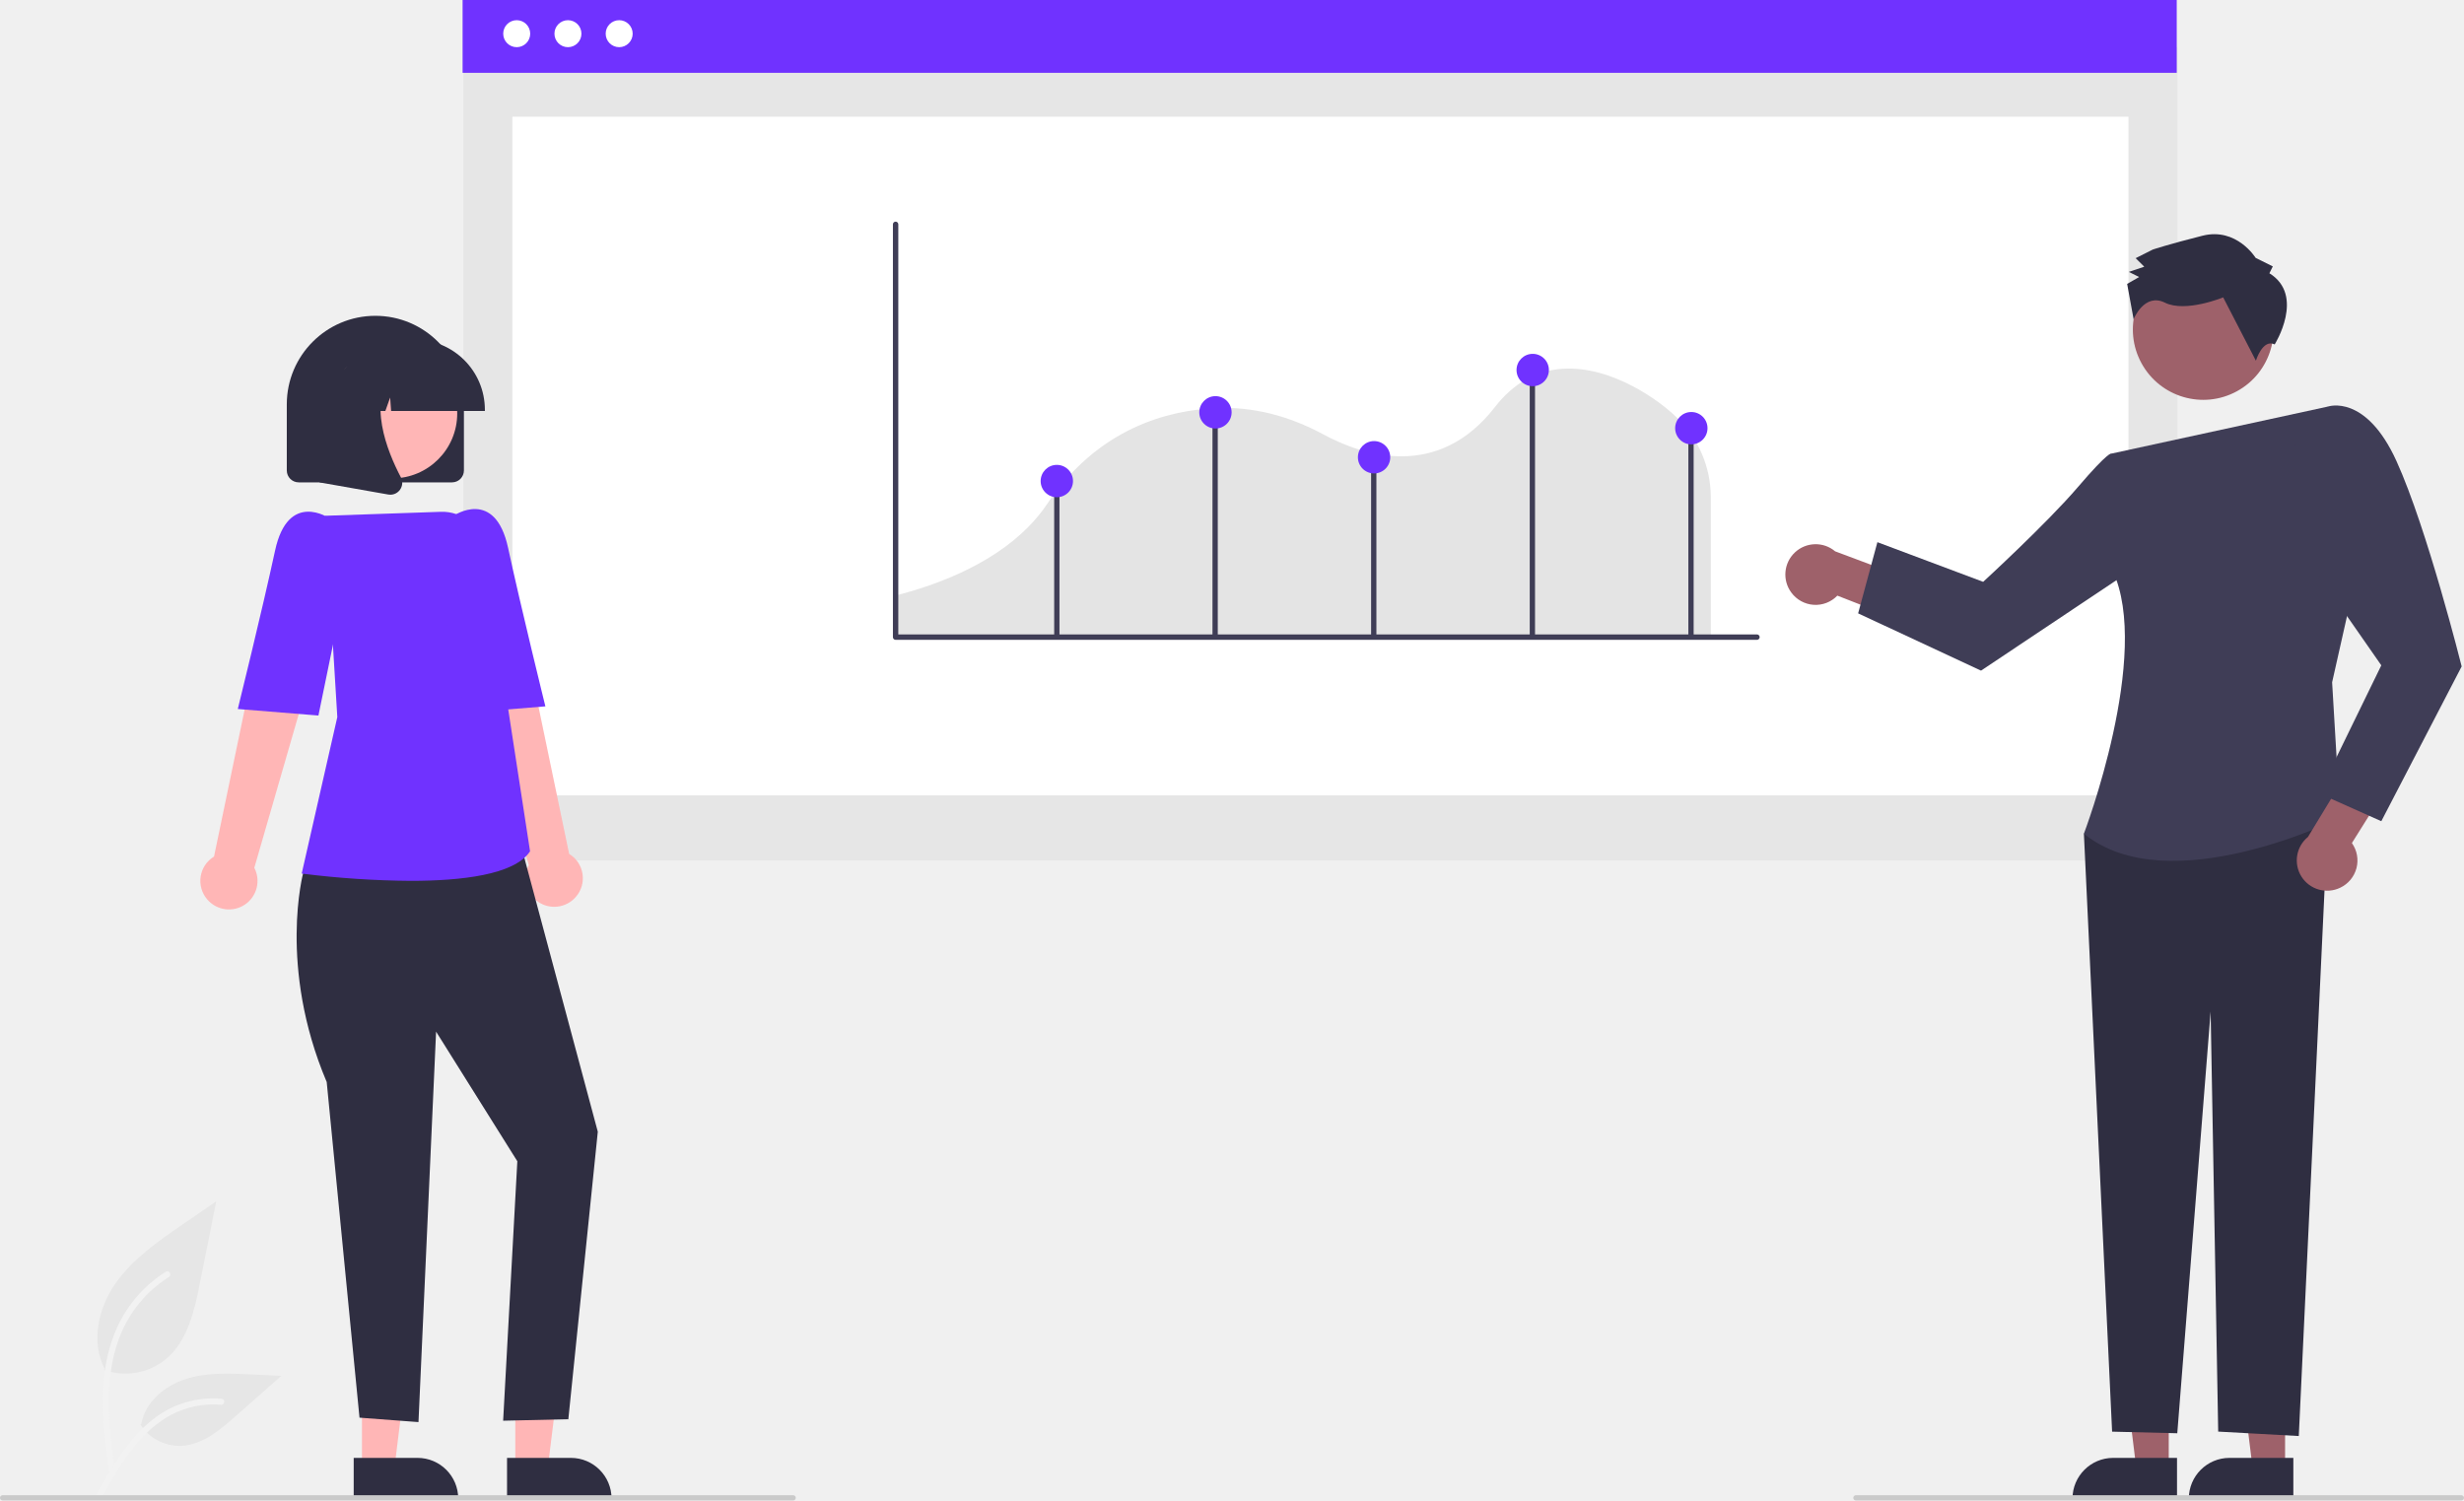
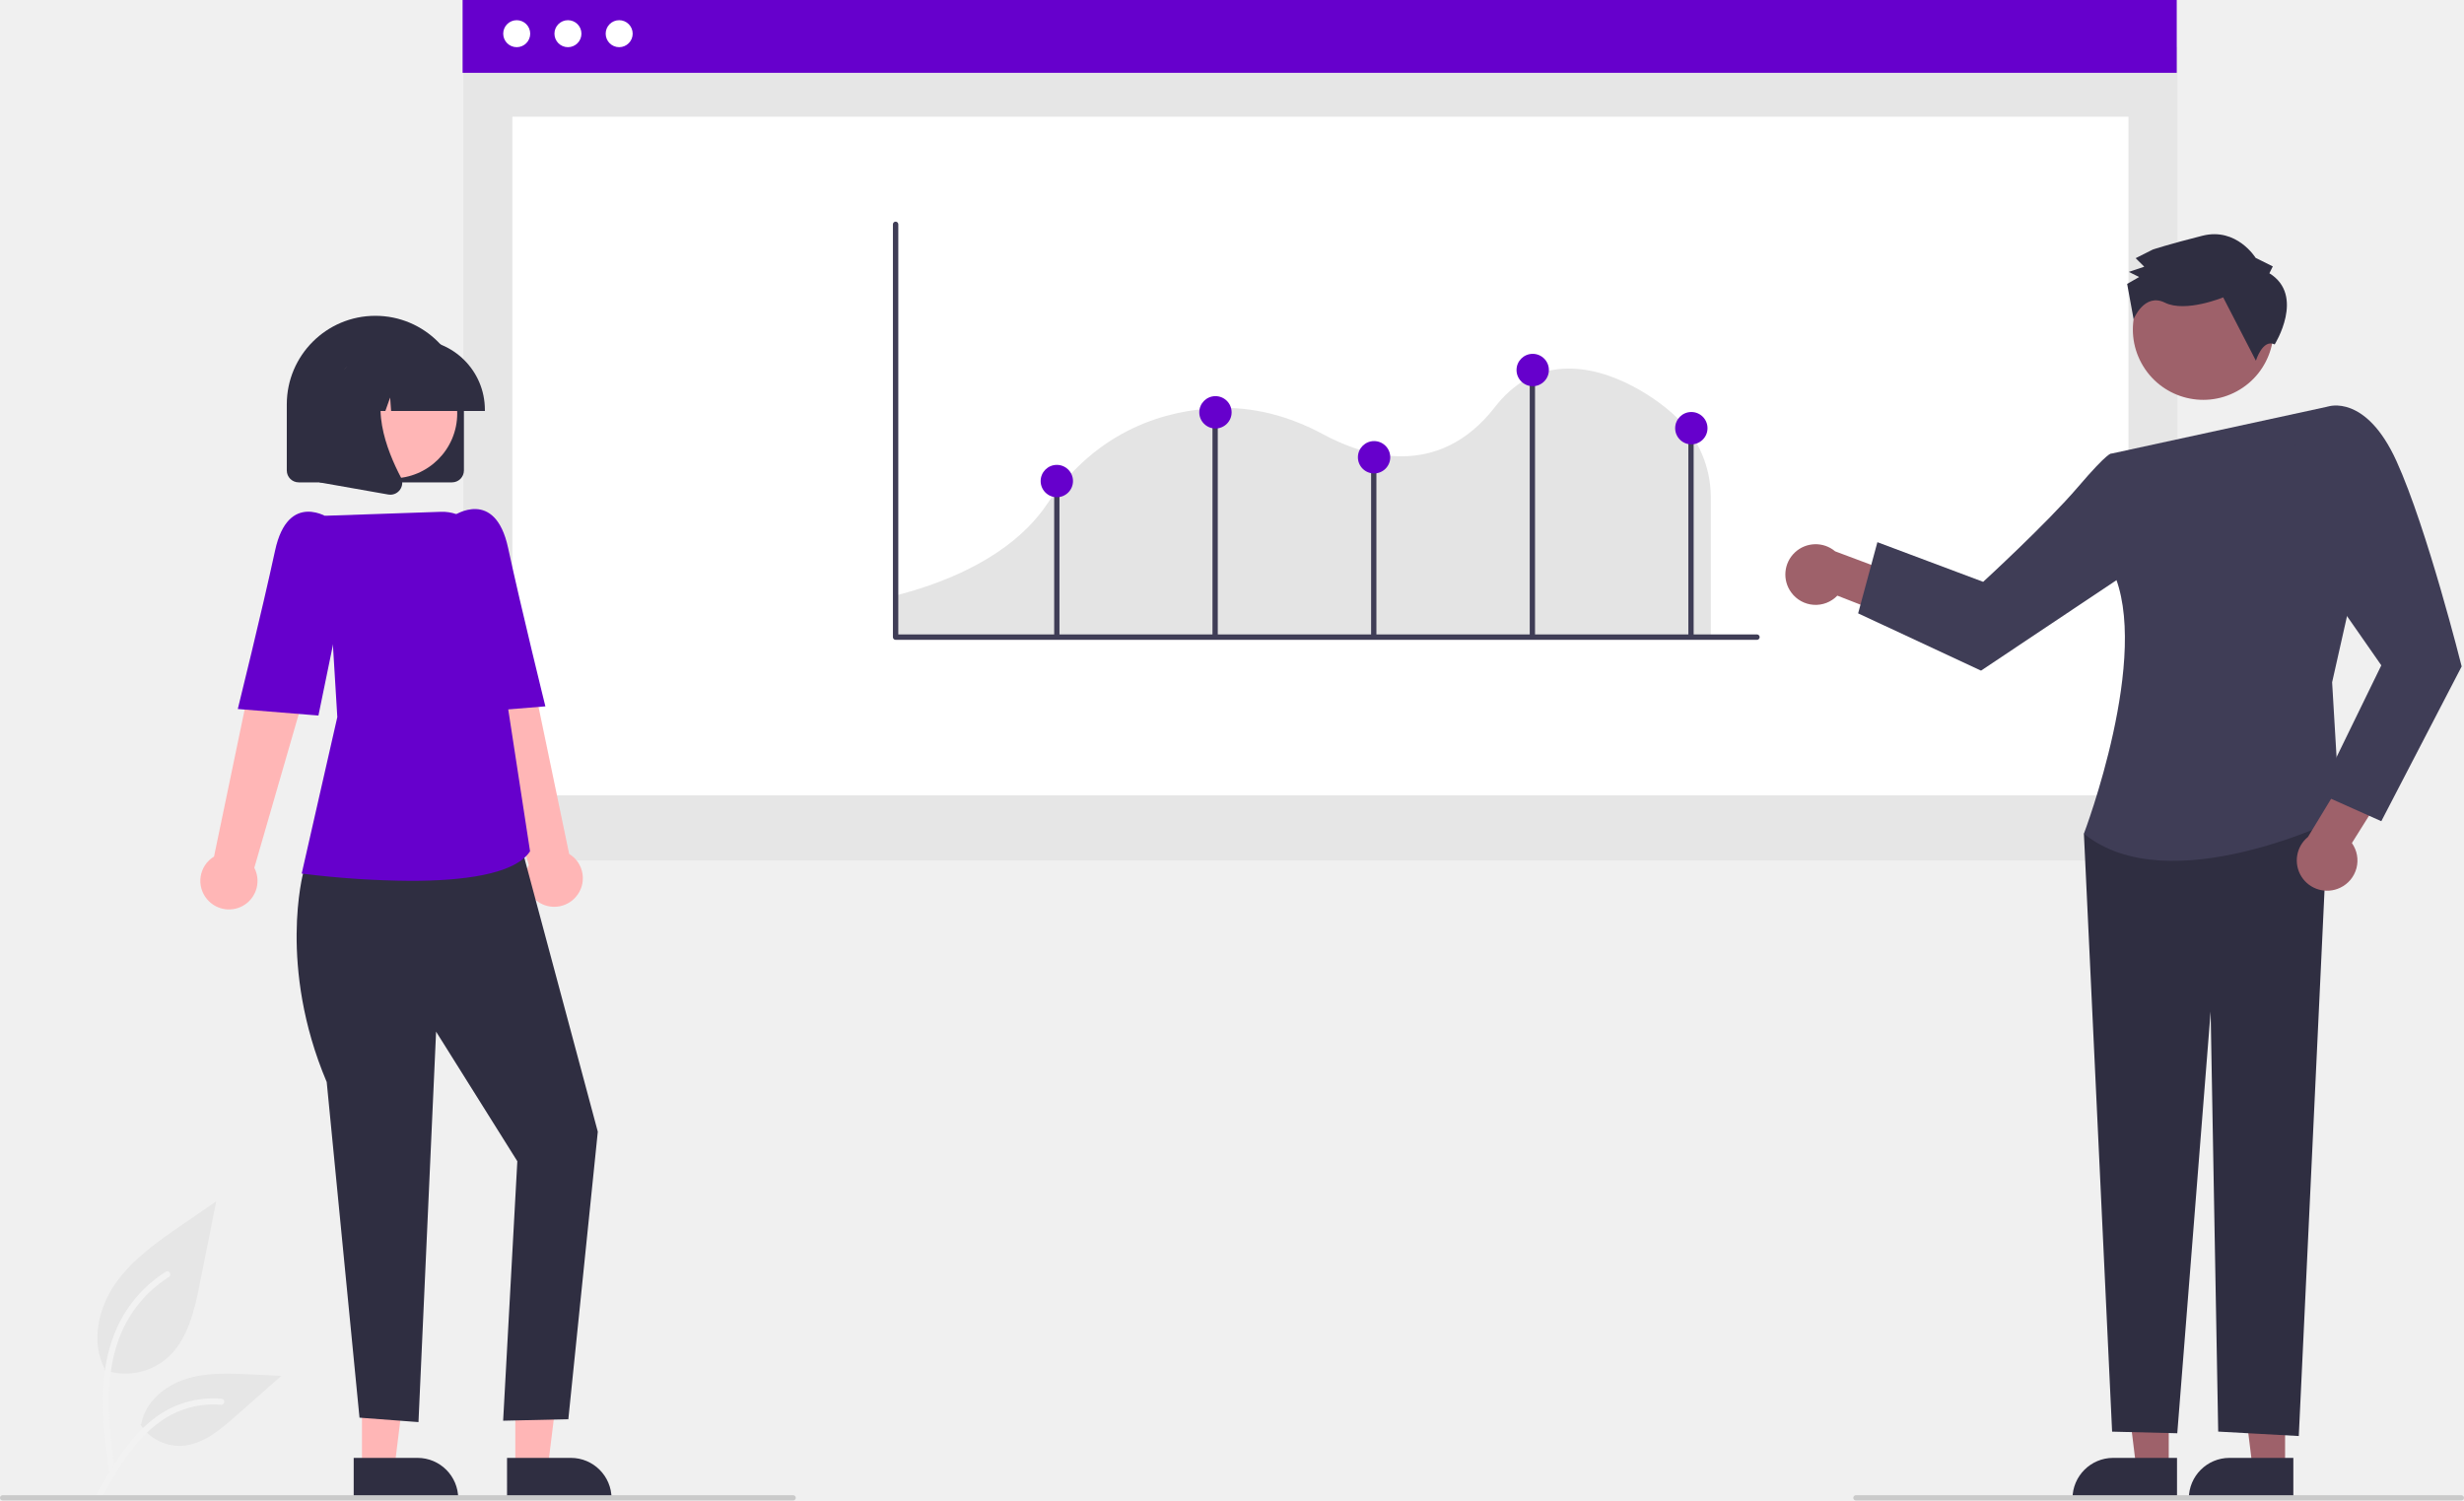
<svg xmlns="http://www.w3.org/2000/svg" data-name="Layer 1" width="932" height="567.586" viewBox="0 0 932 567.586">
  <path id="a31475c4-f0df-4934-8dee-db246d5650fa-862" data-name="Path 438" d="M173.377,684.433a24.215,24.215,0,0,0,23.383-4.119c8.19-6.874,10.758-18.196,12.847-28.682l6.18-31.017-12.938,8.908c-9.305,6.406-18.818,13.019-25.26,22.298s-9.252,21.947-4.078,31.988" transform="translate(-134 -166.2069)" fill="#e6e6e6" />
  <path id="bc80039d-7499-47e3-8dd4-b917794dfbc0-863" data-name="Path 439" d="M175.375,724.144c-1.628-11.864-3.304-23.881-2.159-35.872,1.015-10.649,4.264-21.049,10.878-29.579a49.206,49.206,0,0,1,12.625-11.44c1.262-.796,2.424,1.204,1.167,1.997a46.779,46.779,0,0,0-18.504,22.326c-4.029,10.246-4.675,21.416-3.982,32.3.419,6.582,1.311,13.121,2.206,19.653a1.198,1.198,0,0,1-.808,1.423,1.163,1.163,0,0,1-1.423-.808Z" transform="translate(-134 -166.2069)" fill="#f2f2f2" />
  <path id="a24c42db-7472-45f4-900c-466dbf3f7d22-864" data-name="Path 442" d="M187.096,705.108a17.825,17.825,0,0,0,15.531,8.019c7.864-.373,14.418-5.86,20.317-11.07l17.452-15.409-11.55-.553c-8.306-.398-16.827-.771-24.738,1.793s-15.208,8.726-16.654,16.915" transform="translate(-134 -166.2069)" fill="#e6e6e6" />
  <path id="a7d2fb0b-6149-49f2-88d6-cc03571334a8-865" data-name="Path 443" d="M170.772,730.964c7.84-13.871,16.932-29.288,33.181-34.216a37.026,37.026,0,0,1,13.955-1.441c1.482.128,1.112,2.412-.367,2.285a34.398,34.398,0,0,0-22.272,5.892c-6.28,4.275-11.17,10.218-15.308,16.519-2.535,3.861-4.806,7.884-7.076,11.903C172.16,733.19,170.038,732.263,170.772,730.964Z" transform="translate(-134 -166.2069)" fill="#f2f2f2" />
  <rect id="b85ae1dc-b170-4f54-a6de-4a72451950d7" data-name="Rectangle 62" x="175.252" y="17.775" width="648.366" height="307.661" fill="#e6e6e6" />
  <rect id="f015ec3e-20cc-40e8-8473-d753a9bdb685" data-name="Rectangle 75" x="193.793" y="44.158" width="611.286" height="256.691" fill="#fff" />
-   <rect id="ed585d6d-4c60-4aae-9dcd-e3012a759289" data-name="Rectangle 80" x="174.976" width="648.366" height="27.544" fill="#7032ff" />
+   <rect id="ed585d6d-4c60-4aae-9dcd-e3012a759289" data-name="Rectangle 80" x="174.976" width="648.366" height="27.544" fill="#6600cc" />
  <circle id="b43fe0fb-7393-4bbe-8dcd-48ed75608891" data-name="Ellipse 90" cx="195.445" cy="12.741" r="5.105" fill="#fff" />
  <circle id="ada3e127-c3a1-446f-8730-bf32ed0f9b11" data-name="Ellipse 91" cx="214.823" cy="12.741" r="5.105" fill="#fff" />
  <circle id="e3927273-efa9-4ef7-88ca-a022a07a6d22" data-name="Ellipse 92" cx="234.202" cy="12.741" r="5.105" fill="#fff" />
  <path d="M472.167,406.997H781.118V354.044a41.929,41.929,0,0,0-12.86-29.866l-.084-.082c-5.518-5.537-23.959-19.588-43.04-18.397-10.079.627-18.708,5.485-25.647,14.438-21.599,27.877-49.972,18.467-64.962,10.377-13.211-7.131-26.702-10.479-40.102-9.946-18.767.734-45.182,7.647-64.446,36.417-7.358,10.979-23.359,25.883-57.81,34.642Z" transform="translate(-134 -166.2069)" fill="#e4e4e4" style="isolation:isolate" />
  <path d="M798.598,408.228H472.762a1.02,1.02,0,0,1-1.02-1.02V251.035a1.02,1.02,0,0,1,2.039,0V406.189h324.817a1.02,1.02,0,0,1,0,2.039Z" transform="translate(-134 -166.2069)" fill="#3f3d56" />
  <rect x="398.741" y="181.965" width="2" height="58.622" fill="#3f3d56" />
  <rect x="458.618" y="154.586" width="2" height="86" fill="#3f3d56" />
  <rect x="518.618" y="172.586" width="2" height="68" fill="#3f3d56" />
  <rect x="578.618" y="139.586" width="2" height="101" fill="#3f3d56" />
  <rect x="638.618" y="162.586" width="2" height="78" fill="#3f3d56" />
-   <circle cx="459.741" cy="155.965" r="6.118" fill="#7032ff" />
-   <circle cx="579.741" cy="139.965" r="6.118" fill="#7032ff" />
-   <circle cx="519.741" cy="172.965" r="6.118" fill="#7032ff" />
-   <circle cx="399.741" cy="181.965" r="6.118" fill="#7032ff" />
-   <circle cx="639.741" cy="161.965" r="6.118" fill="#7032ff" />
+   <circle cx="459.741" cy="155.965" r="6.118" fill="#6600cc" />
+   <circle cx="579.741" cy="139.965" r="6.118" fill="#6600cc" />
+   <circle cx="519.741" cy="172.965" r="6.118" fill="#6600cc" />
+   <circle cx="399.741" cy="181.965" r="6.118" fill="#6600cc" />
+   <circle cx="639.741" cy="161.965" r="6.118" fill="#6600cc" />
  <polygon points="136.913 555.469 149.173 555.469 155.005 508.181 136.911 508.182 136.913 555.469" fill="#ffb6b6" />
  <path d="M267.785,717.674l24.144-.001h.001A15.387,15.387,0,0,1,307.317,733.059v.5l-39.531.001Z" transform="translate(-134 -166.2069)" fill="#2f2e41" />
  <polygon points="194.913 555.469 207.173 555.469 213.005 508.181 194.911 508.182 194.913 555.469" fill="#ffb6b6" />
  <path d="M325.785,717.674l24.144-.001h.001A15.387,15.387,0,0,1,365.317,733.059v.5l-39.531.001Z" transform="translate(-134 -166.2069)" fill="#2f2e41" />
  <path d="M351.793,505.491a10.743,10.743,0,0,0-2.512-16.28l-19.951-95.789-21.736,8.564,26.446,91.465a10.801,10.801,0,0,0,17.753,12.041Z" transform="translate(-134 -166.2069)" fill="#ffb6b6" />
  <path d="M257.764,487.045l-9.036,9.173s-9.688,35.503,8.851,79.289l12.4,126.95,22.31,1.68,6.66-147.696,30.73,49.026L324.311,703.612l24.661-.567,11.146-108.752L329.679,480.809Z" transform="translate(-134 -166.2069)" fill="#2f2e41" />
-   <path d="M289.361,499.402A345.947,345.947,0,0,1,248.662,496.714l-.543-.072,13.467-59.186-4.637-76.151,43.788-1.5a16.09,16.09,0,0,1,16.505,13.764l8.962,60.755,8.29,53.902-.111.162C328.425,497.124,308.506,499.402,289.361,499.402Z" transform="translate(-134 -166.2069)" fill="#7032ff" />
-   <path d="M296.752,372.4l8.897-11.153s15.597-10.666,20.533,12.19,14.107,59.96,14.107,59.96l-30.498,2.47Z" transform="translate(-134 -166.2069)" fill="#7032ff" />
+   <path d="M289.361,499.402A345.947,345.947,0,0,1,248.662,496.714l-.543-.072,13.467-59.186-4.637-76.151,43.788-1.5a16.09,16.09,0,0,1,16.505,13.764l8.962,60.755,8.29,53.902-.111.162C328.425,497.124,308.506,499.402,289.361,499.402Z" transform="translate(-134 -166.2069)" fill="#6600cc" />
+   <path d="M296.752,372.4l8.897-11.153s15.597-10.666,20.533,12.19,14.107,59.96,14.107,59.96l-30.498,2.47Z" transform="translate(-134 -166.2069)" fill="#6600cc" />
  <path d="M212.443,506.491a10.743,10.743,0,0,1,2.512-16.28l19.951-95.789,21.736,8.564-26.446,91.465a10.801,10.801,0,0,1-17.753,12.041Z" transform="translate(-134 -166.2069)" fill="#ffb6b6" />
-   <path d="M267.484,373.4,258.587,362.247s-15.597-10.666-20.533,12.19-14.107,59.96-14.107,59.96l30.498,2.47Z" transform="translate(-134 -166.2069)" fill="#7032ff" />
+   <path d="M267.484,373.4,258.587,362.247s-15.597-10.666-20.533,12.19-14.107,59.96-14.107,59.96l30.498,2.47Z" transform="translate(-134 -166.2069)" fill="#6600cc" />
  <path d="M304.978,348.668h-58a4.505,4.505,0,0,1-4.5-4.5v-25a33.5,33.5,0,1,1,67,0v25A4.505,4.505,0,0,1,304.978,348.668Z" transform="translate(-134 -166.2069)" fill="#2f2e41" />
  <circle cx="148.382" cy="156.394" r="24.561" fill="#ffb6b6" />
  <path d="M317.404,321.668H281.938l-.364-5.092-1.818,5.092h-5.461l-.721-10.092-3.604,10.092H259.404v-.5a26.53,26.53,0,0,1,26.5-26.5h5a26.53,26.53,0,0,1,26.5,26.5Z" transform="translate(-134 -166.2069)" fill="#2f2e41" />
  <path d="M281.648,353.335a4.596,4.596,0,0,1-.796-.07l-25.969-4.582V305.763h28.587l-.708.825c-9.847,11.484-2.428,30.106,2.87,40.185a4.433,4.433,0,0,1-.352,4.707A4.482,4.482,0,0,1,281.648,353.335Z" transform="translate(-134 -166.2069)" fill="#2f2e41" />
  <polygon points="864.323 555.469 852.064 555.469 846.231 508.181 864.326 508.182 864.323 555.469" fill="#9e616a" />
  <path d="M1001.45,733.56l-39.531-.001v-.5a15.387,15.387,0,0,1,15.386-15.386h.001l24.144.001Z" transform="translate(-134 -166.2069)" fill="#2f2e41" />
  <polygon points="820.323 555.469 808.064 555.469 802.231 508.181 820.326 508.182 820.323 555.469" fill="#9e616a" />
  <path d="M957.45,733.56l-39.531-.001v-.5a15.387,15.387,0,0,1,15.386-15.386h.001l24.144.001Z" transform="translate(-134 -166.2069)" fill="#2f2e41" />
  <path d="M811.538,390.32a11.396,11.396,0,0,0,17.434,1.195l24.259,9.473,9.352-13.338-34.446-12.897a11.458,11.458,0,0,0-16.599,15.567Z" transform="translate(-134 -166.2069)" fill="#9e616a" />
  <polygon points="820.169 304.925 788.229 315.344 798.899 541.54 823.549 542.15 836.164 382.633 839.029 541.52 869.508 543.2 880.744 304.925 820.169 304.925" fill="#2f2e41" />
  <path d="M932.618,337.793l81.975-17.811,9.116,70.585-7.591,33.726,3.04,51.254s-64.819,32.261-96.93,6.004c0,0,25.809-67.79,10.849-99.524Z" transform="translate(-134 -166.2069)" fill="#3f3d56" />
  <path d="M946.815,347.777l-14.197-9.984s-.839-1.161-12.669,12.669-35.831,35.831-35.831,35.831l-40-15-7.287,26.925,46.488,21.664,65.816-43.955Z" transform="translate(-134 -166.2069)" fill="#3f3d56" />
  <path d="M1019.173,502.006a11.396,11.396,0,0,0,4.422-16.906l13.827-22.069-11.362-11.673-19.088,31.44a11.458,11.458,0,0,0,12.202,19.209Z" transform="translate(-134 -166.2069)" fill="#9e616a" />
  <path d="M1001.807,333.887l12.786-13.905s14.246-4.961,25.886,20.675,24.639,77.636,24.639,77.636l-30.395,58.547-23.605-10.547,23.605-48.413L1009.744,382.027Z" transform="translate(-134 -166.2069)" fill="#3f3d56" />
  <circle cx="967.363" cy="290.844" r="26.609" transform="translate(-154.9604 333.4395) rotate(-28.66316)" fill="#9e616a" />
  <path d="M992.389,269.571l1.29-2.596-6.491-3.225s-7.161-11.651-20.118-8.377-18.787,5.234-18.787,5.234l-6.475,3.258,3.25,3.233-5.83,1.96,3.895,1.935-4.531,2.605,2.439,13.352s4.052-10.127,11.841-6.257,22.037-2.001,22.037-2.001l12.378,23.955s2.554-8.397,7.106-6.158C994.393,296.488,1006.024,277.965,992.389,269.571Z" transform="translate(-134 -166.2069)" fill="#2f2e41" />
  <path d="M434,733.793H135a1,1,0,0,1,0-2H434a1,1,0,0,1,0,2Z" transform="translate(-134 -166.2069)" fill="#cacaca" />
  <path d="M1065,733.793H836a1,1,0,0,1,0-2h229a1,1,0,0,1,0,2Z" transform="translate(-134 -166.2069)" fill="#cacaca" />
</svg>
